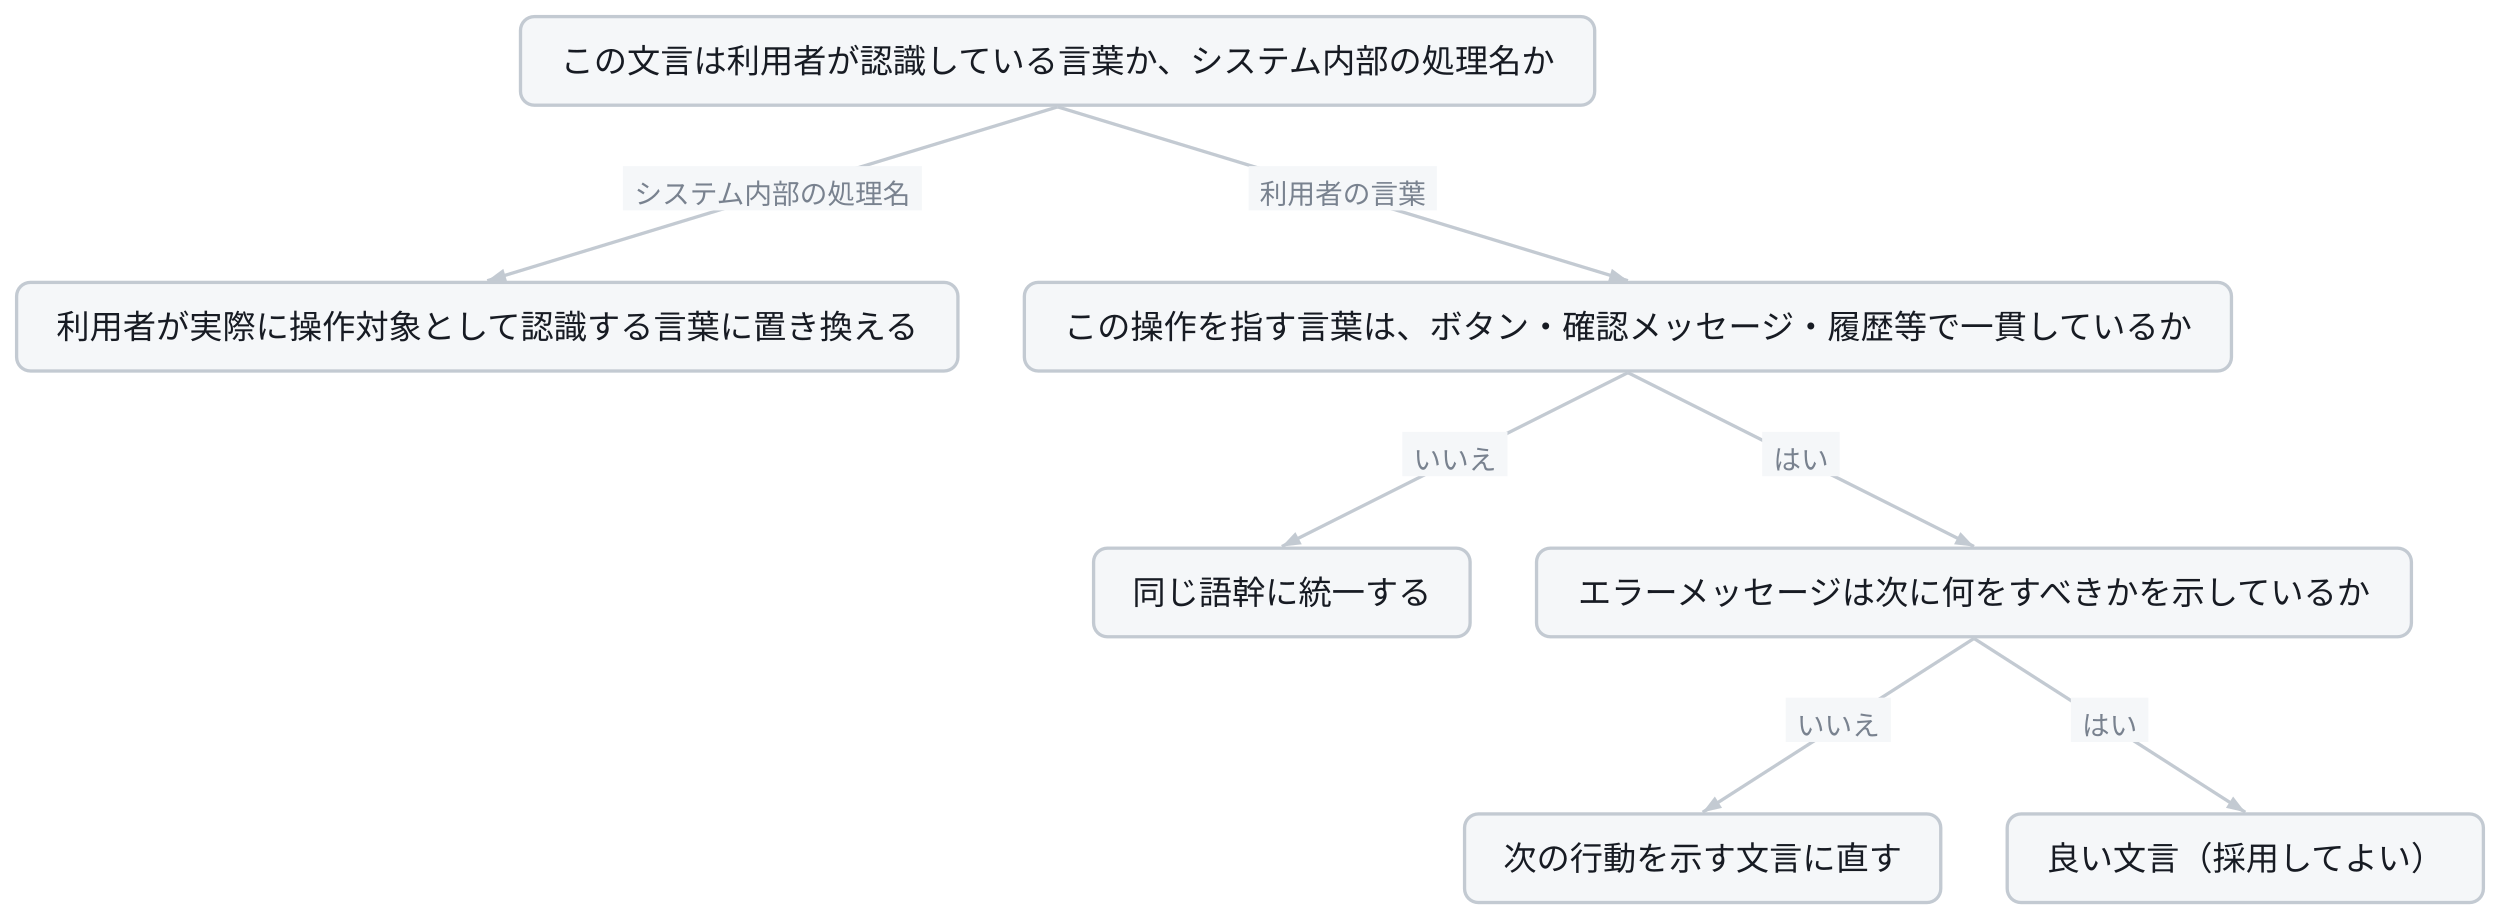
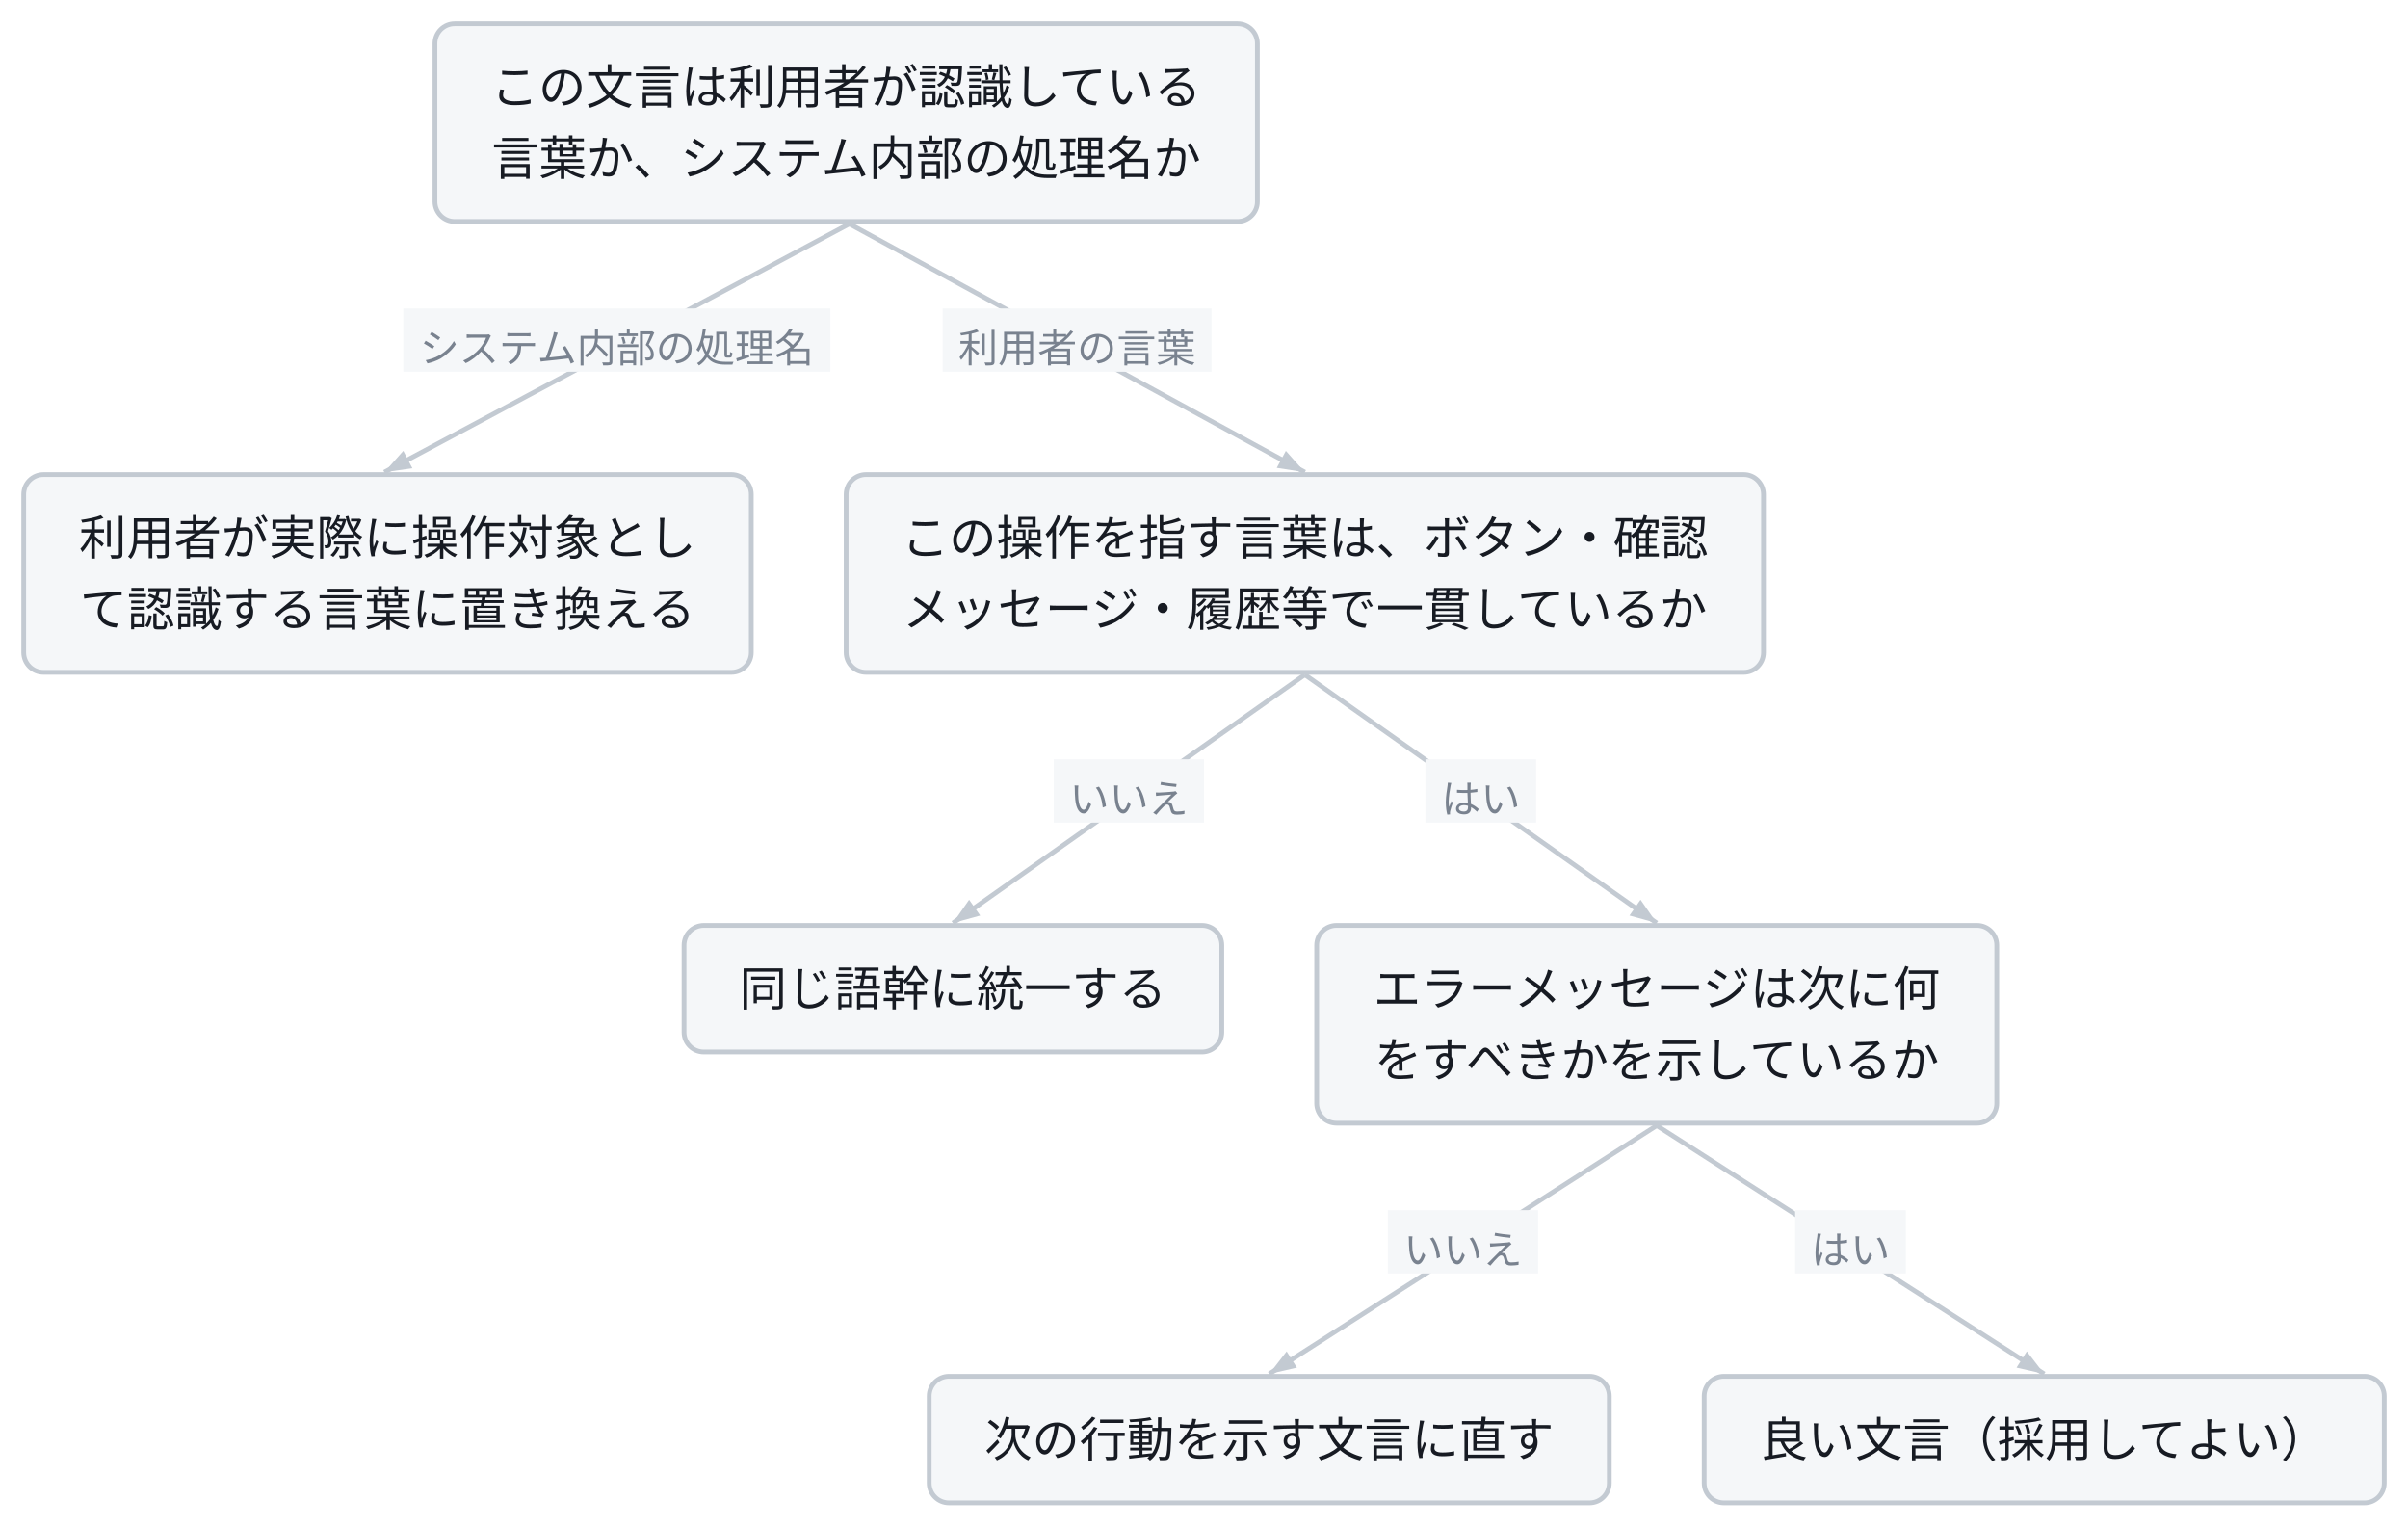
- <svg class="wf-fig" viewBox="0 0 903 332" width="903" height="332" role="img">
+ <svg class="wf-fig" viewBox="0 0 609 386" width="609" height="386" role="img">
  <g transform="translate(6.0,6.0)">
-     <path d="M376.0,32.6 L170.0,95.4" fill="none" stroke="#C3CAD2" stroke-width="1.2" />
-     <polygon points="170.0,95.4 175.8,91.1 177.2,95.8" fill="#C3CAD2" />
-     <rect x="219.0" y="54.0" width="108.0" height="16.0" fill="#F5F7F9" />
-     <text x="273.0" y="67.6" text-anchor="middle" font-family="Noto Sans JP, Hiragino Kaku Gothic ProN, sans-serif" font-size="10.0" fill="#79828F">システム内部の処理名</text>
-     <path d="M376.0,32.6 L582.0,95.4" fill="none" stroke="#C3CAD2" stroke-width="1.2" />
-     <polygon points="582.0,95.4 574.8,95.8 576.2,91.1" fill="#C3CAD2" />
-     <rect x="445.0" y="54.0" width="68.0" height="16.0" fill="#F5F7F9" />
-     <text x="479.0" y="67.6" text-anchor="middle" font-family="Noto Sans JP, Hiragino Kaku Gothic ProN, sans-serif" font-size="10.0" fill="#79828F">利用者の言葉</text>
-     <path d="M582.0,128.6 L457.0,191.4" fill="none" stroke="#C3CAD2" stroke-width="1.2" />
-     <polygon points="457.0,191.4 461.9,186.2 464.2,190.6" fill="#C3CAD2" />
-     <rect x="500.5" y="150.0" width="38.0" height="16.0" fill="#F5F7F9" />
-     <text x="519.5" y="163.6" text-anchor="middle" font-family="Noto Sans JP, Hiragino Kaku Gothic ProN, sans-serif" font-size="10.0" fill="#79828F">いいえ</text>
-     <path d="M582.0,128.6 L707.0,191.4" fill="none" stroke="#C3CAD2" stroke-width="1.2" />
-     <polygon points="707.0,191.4 699.8,190.6 702.1,186.2" fill="#C3CAD2" />
-     <rect x="630.5" y="150.0" width="28.0" height="16.0" fill="#F5F7F9" />
-     <text x="644.5" y="163.6" text-anchor="middle" font-family="Noto Sans JP, Hiragino Kaku Gothic ProN, sans-serif" font-size="10.0" fill="#79828F">はい</text>
-     <path d="M707.0,224.6 L609.0,287.4" fill="none" stroke="#C3CAD2" stroke-width="1.2" />
-     <polygon points="609.0,287.4 613.4,281.7 616.0,285.8" fill="#C3CAD2" />
-     <rect x="639.0" y="246.0" width="38.0" height="16.0" fill="#F5F7F9" />
-     <text x="658.0" y="259.6" text-anchor="middle" font-family="Noto Sans JP, Hiragino Kaku Gothic ProN, sans-serif" font-size="10.0" fill="#79828F">いいえ</text>
-     <path d="M707.0,224.6 L805.0,287.4" fill="none" stroke="#C3CAD2" stroke-width="1.2" />
-     <polygon points="805.0,287.4 798.0,285.8 800.6,281.7" fill="#C3CAD2" />
-     <rect x="742.0" y="246.0" width="28.0" height="16.0" fill="#F5F7F9" />
-     <text x="756.0" y="259.6" text-anchor="middle" font-family="Noto Sans JP, Hiragino Kaku Gothic ProN, sans-serif" font-size="10.0" fill="#79828F">はい</text>
-     <g class="wf-node" transform="translate(182.0,0.0)">
+     <path d="M208.8,50.6 L91.2,113.4" fill="none" stroke="#C3CAD2" stroke-width="1.2" />
+     <polygon points="91.2,113.4 96.0,108.0 98.3,112.4" fill="#C3CAD2" />
+     <rect x="96.0" y="72.0" width="108.0" height="16.0" fill="#F5F7F9" />
+     <text x="150.0" y="85.6" text-anchor="middle" font-family="Noto Sans JP, Hiragino Kaku Gothic ProN, sans-serif" font-size="10.0" fill="#79828F">システム内部の処理名</text>
+     <path d="M208.8,50.6 L324.0,113.4" fill="none" stroke="#C3CAD2" stroke-width="1.2" />
+     <polygon points="324.0,113.4 316.9,112.3 319.2,108.0" fill="#C3CAD2" />
+     <rect x="232.4" y="72.0" width="68.0" height="16.0" fill="#F5F7F9" />
+     <text x="266.4" y="85.6" text-anchor="middle" font-family="Noto Sans JP, Hiragino Kaku Gothic ProN, sans-serif" font-size="10.0" fill="#79828F">利用者の言葉</text>
+     <path d="M324.0,164.6 L235.0,227.4" fill="none" stroke="#C3CAD2" stroke-width="1.2" />
+     <polygon points="235.0,227.4 239.1,221.5 241.9,225.5" fill="#C3CAD2" />
+     <rect x="260.5" y="186.0" width="38.0" height="16.0" fill="#F5F7F9" />
+     <text x="279.5" y="199.6" text-anchor="middle" font-family="Noto Sans JP, Hiragino Kaku Gothic ProN, sans-serif" font-size="10.0" fill="#79828F">いいえ</text>
+     <path d="M324.0,164.6 L413.0,227.4" fill="none" stroke="#C3CAD2" stroke-width="1.2" />
+     <polygon points="413.0,227.4 406.1,225.5 408.9,221.5" fill="#C3CAD2" />
+     <rect x="354.5" y="186.0" width="28.0" height="16.0" fill="#F5F7F9" />
+     <text x="368.5" y="199.6" text-anchor="middle" font-family="Noto Sans JP, Hiragino Kaku Gothic ProN, sans-serif" font-size="10.0" fill="#79828F">はい</text>
+     <path d="M413.0,278.6 L315.0,341.4" fill="none" stroke="#C3CAD2" stroke-width="1.2" />
+     <polygon points="315.0,341.4 319.4,335.7 322.0,339.8" fill="#C3CAD2" />
+     <rect x="345.0" y="300.0" width="38.0" height="16.0" fill="#F5F7F9" />
+     <text x="364.0" y="313.6" text-anchor="middle" font-family="Noto Sans JP, Hiragino Kaku Gothic ProN, sans-serif" font-size="10.0" fill="#79828F">いいえ</text>
+     <path d="M413.0,278.6 L511.0,341.4" fill="none" stroke="#C3CAD2" stroke-width="1.2" />
+     <polygon points="511.0,341.4 504.0,339.8 506.6,335.7" fill="#C3CAD2" />
+     <rect x="448.0" y="300.0" width="28.0" height="16.0" fill="#F5F7F9" />
+     <text x="462.0" y="313.6" text-anchor="middle" font-family="Noto Sans JP, Hiragino Kaku Gothic ProN, sans-serif" font-size="10.0" fill="#79828F">はい</text>
+     <g class="wf-node" transform="translate(104.0,0.0)">
      <g class="svg-box" role="plain">
-         <rect x="0" y="0" width="388.0" height="32.0" rx="5.0" fill="#F5F7F9" stroke="#C3CAD2" stroke-width="1.2" />
-         <text x="194.0" y="20.3" text-anchor="middle" font-family="Noto Sans JP, Hiragino Kaku Gothic ProN, sans-serif" font-size="12.0" font-weight="400" fill="#171B23">この文言は利用者が認識している言葉か、システム内部の処理名か</text>
+         <rect x="0" y="0" width="208.0" height="50.0" rx="5.0" fill="#F5F7F9" stroke="#C3CAD2" stroke-width="1.2" />
+         <text x="104.0" y="20.3" text-anchor="middle" font-family="Noto Sans JP, Hiragino Kaku Gothic ProN, sans-serif" font-size="12.0" font-weight="400" fill="#171B23">この文言は利用者が認識している</text>
+         <text x="104.0" y="38.3" text-anchor="middle" font-family="Noto Sans JP, Hiragino Kaku Gothic ProN, sans-serif" font-size="12.0" font-weight="400" fill="#171B23">言葉か、システム内部の処理名か</text>
      </g>
    </g>
-     <g class="wf-node" transform="translate(0.0,96.0)">
+     <g class="wf-node" transform="translate(0.0,114.0)">
      <g class="svg-box" role="plain">
-         <rect x="0" y="0" width="340.0" height="32.0" rx="5.0" fill="#F5F7F9" stroke="#C3CAD2" stroke-width="1.2" />
-         <text x="170.0" y="20.3" text-anchor="middle" font-family="Noto Sans JP, Hiragino Kaku Gothic ProN, sans-serif" font-size="12.0" font-weight="400" fill="#171B23">利用者が実際に操作対象として認識する言葉に置き換える</text>
+         <rect x="0" y="0" width="184.0" height="50.0" rx="5.0" fill="#F5F7F9" stroke="#C3CAD2" stroke-width="1.2" />
+         <text x="92.0" y="20.3" text-anchor="middle" font-family="Noto Sans JP, Hiragino Kaku Gothic ProN, sans-serif" font-size="12.0" font-weight="400" fill="#171B23">利用者が実際に操作対象とし</text>
+         <text x="92.0" y="38.3" text-anchor="middle" font-family="Noto Sans JP, Hiragino Kaku Gothic ProN, sans-serif" font-size="12.0" font-weight="400" fill="#171B23">て認識する言葉に置き換える</text>
      </g>
    </g>
-     <g class="wf-node" transform="translate(364.0,96.0)">
+     <g class="wf-node" transform="translate(208.0,114.0)">
      <g class="svg-box" role="plain">
-         <rect x="0" y="0" width="436.0" height="32.0" rx="5.0" fill="#F5F7F9" stroke="#C3CAD2" stroke-width="1.2" />
-         <text x="218.0" y="20.3" text-anchor="middle" font-family="Noto Sans JP, Hiragino Kaku Gothic ProN, sans-serif" font-size="12.0" font-weight="400" fill="#171B23">この操作を指す言葉は、ボタン・確認メッセージ・履歴等で一貫しているか</text>
+         <rect x="0" y="0" width="232.0" height="50.0" rx="5.0" fill="#F5F7F9" stroke="#C3CAD2" stroke-width="1.2" />
+         <text x="116.0" y="20.3" text-anchor="middle" font-family="Noto Sans JP, Hiragino Kaku Gothic ProN, sans-serif" font-size="12.0" font-weight="400" fill="#171B23">この操作を指す言葉は、ボタン・確認</text>
+         <text x="116.0" y="38.3" text-anchor="middle" font-family="Noto Sans JP, Hiragino Kaku Gothic ProN, sans-serif" font-size="12.0" font-weight="400" fill="#171B23">メッセージ・履歴等で一貫しているか</text>
      </g>
    </g>
-     <g class="wf-node" transform="translate(389.0,192.0)">
+     <g class="wf-node" transform="translate(167.0,228.0)">
      <g class="svg-box" role="plain">
        <rect x="0" y="0" width="136.0" height="32.0" rx="5.0" fill="#F5F7F9" stroke="#C3CAD2" stroke-width="1.2" />
        <text x="68.0" y="20.3" text-anchor="middle" font-family="Noto Sans JP, Hiragino Kaku Gothic ProN, sans-serif" font-size="12.0" font-weight="400" fill="#171B23">同じ語幹に統一する</text>
      </g>
    </g>
-     <g class="wf-node" transform="translate(549.0,192.0)">
+     <g class="wf-node" transform="translate(327.0,228.0)">
      <g class="svg-box" role="plain">
-         <rect x="0" y="0" width="316.0" height="32.0" rx="5.0" fill="#F5F7F9" stroke="#C3CAD2" stroke-width="1.2" />
-         <text x="158.0" y="20.3" text-anchor="middle" font-family="Noto Sans JP, Hiragino Kaku Gothic ProN, sans-serif" font-size="12.0" font-weight="400" fill="#171B23">エラーメッセージは次に何をすべきかを示しているか</text>
+         <rect x="0" y="0" width="172.0" height="50.0" rx="5.0" fill="#F5F7F9" stroke="#C3CAD2" stroke-width="1.2" />
+         <text x="86.0" y="20.3" text-anchor="middle" font-family="Noto Sans JP, Hiragino Kaku Gothic ProN, sans-serif" font-size="12.0" font-weight="400" fill="#171B23">エラーメッセージは次に何</text>
+         <text x="86.0" y="38.3" text-anchor="middle" font-family="Noto Sans JP, Hiragino Kaku Gothic ProN, sans-serif" font-size="12.0" font-weight="400" fill="#171B23">をすべきかを示しているか</text>
      </g>
    </g>
-     <g class="wf-node" transform="translate(523.0,288.0)">
+     <g class="wf-node" transform="translate(229.0,342.0)">
      <g class="svg-box" role="plain">
        <rect x="0" y="0" width="172.0" height="32.0" rx="5.0" fill="#F5F7F9" stroke="#C3CAD2" stroke-width="1.2" />
        <text x="86.0" y="20.3" text-anchor="middle" font-family="Noto Sans JP, Hiragino Kaku Gothic ProN, sans-serif" font-size="12.0" font-weight="400" fill="#171B23">次の行動を示す文言に直す</text>
      </g>
    </g>
-     <g class="wf-node" transform="translate(719.0,288.0)">
+     <g class="wf-node" transform="translate(425.0,342.0)">
      <g class="svg-box" role="plain">
        <rect x="0" y="0" width="172.0" height="32.0" rx="5.0" fill="#F5F7F9" stroke="#C3CAD2" stroke-width="1.2" />
        <text x="86.0" y="20.3" text-anchor="middle" font-family="Noto Sans JP, Hiragino Kaku Gothic ProN, sans-serif" font-size="12.0" font-weight="400" fill="#171B23">良い文言（採用してよい）</text>
      </g>
    </g>
  </g>
</svg>
